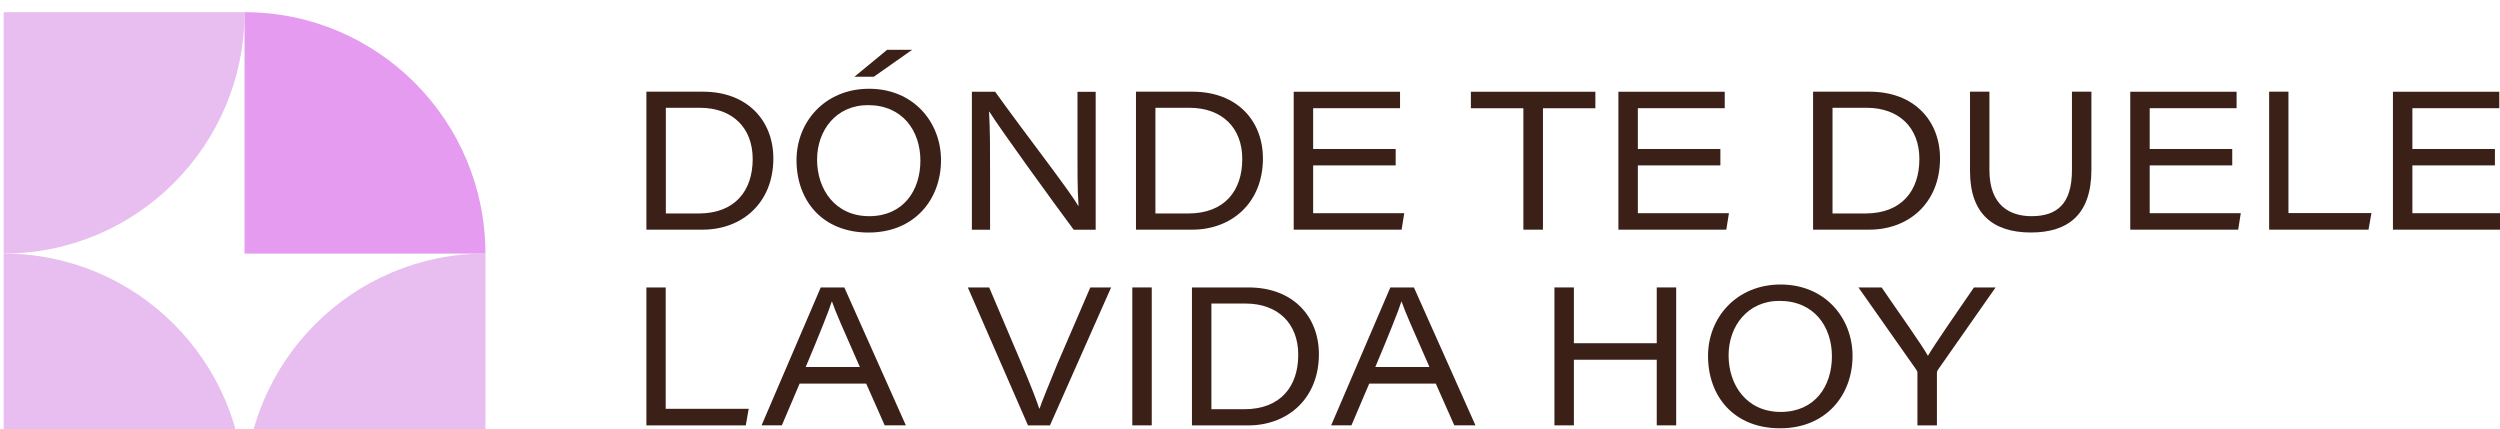
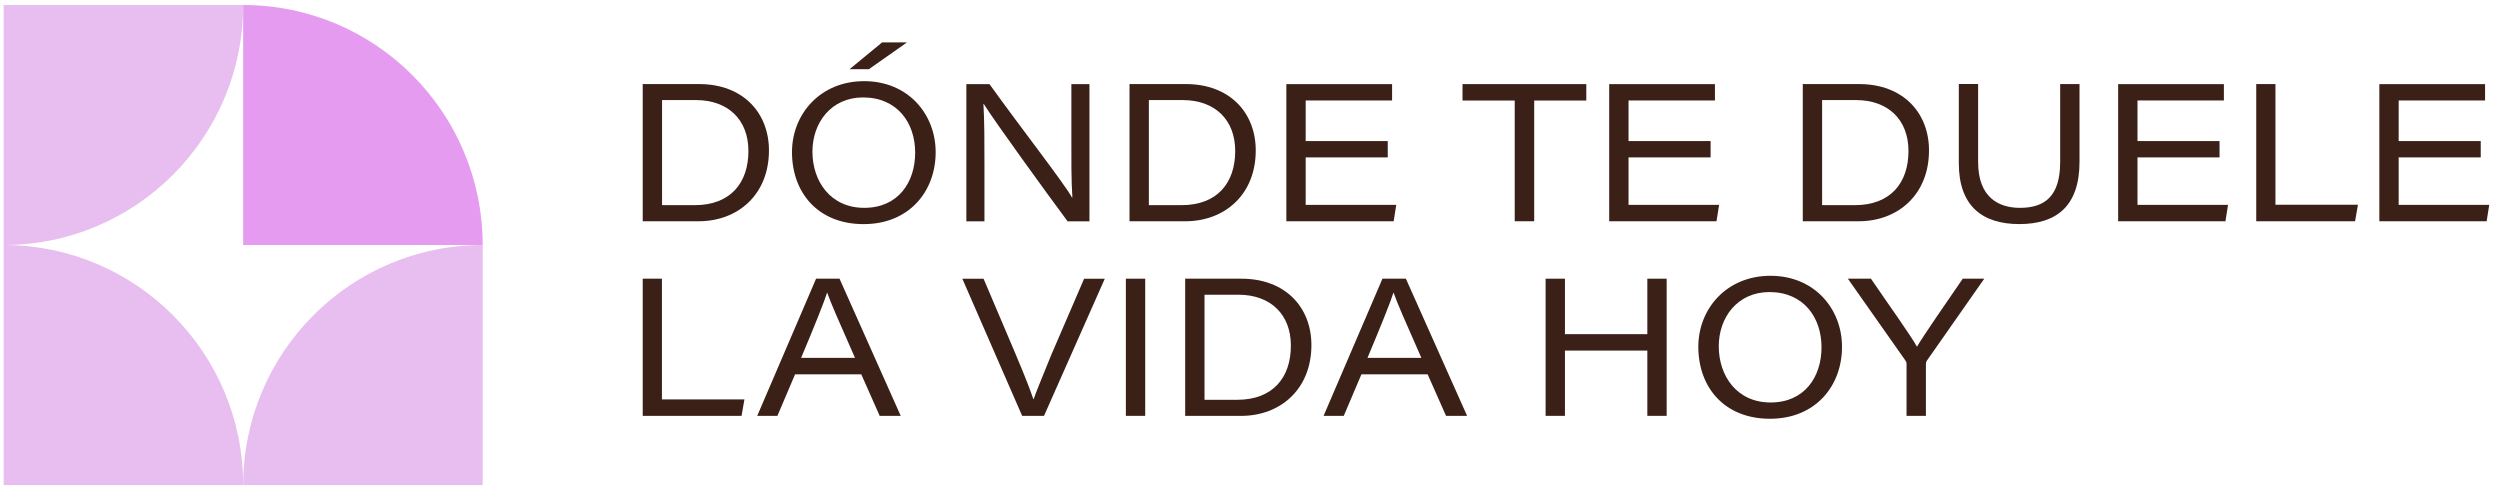
- <svg xmlns="http://www.w3.org/2000/svg" width="350" height="60" viewBox="545 20 350 60" fill="none">
+ <svg xmlns="http://www.w3.org/2000/svg" width="352" height="69" viewBox="545 21 352 69" fill="none">
  <path d="M579.237 89.294C579.237 70.629 564.141 55.5 545.516 55.5V89.294H579.237Z" fill="#E8BDEF" />
  <path d="M545.516 55.5C564.141 55.5 579.237 40.371 579.237 21.706H545.516V55.5Z" fill="#E8BDEF" />
  <path d="M612.965 55.5C594.34 55.5 579.243 70.629 579.243 89.294H612.965V55.5Z" fill="#E8BDEF" />
  <path d="M579.237 21.706V55.5H612.958C612.958 36.835 597.862 21.706 579.237 21.706Z" fill="#E59BF0" />
  <path d="M635.495 32.836H643.417C649.643 32.836 653.269 36.9 653.269 42.182C653.269 48.375 648.921 52.153 643.365 52.153H635.495V32.843V32.836ZM638.218 49.886H642.813C647.914 49.886 650.377 46.682 650.377 42.26C650.377 37.838 647.498 35.109 643.027 35.09H638.218V49.886Z" fill="#3B2017" />
  <path d="M676.742 42.436C676.742 47.893 673.057 52.556 666.597 52.556C660.138 52.556 656.512 48.089 656.512 42.423C656.512 37.063 660.489 32.426 666.675 32.426C672.862 32.426 676.742 37.076 676.742 42.429V42.436ZM659.391 42.351C659.391 46.506 661.918 50.264 666.688 50.264C671.458 50.264 673.856 46.675 673.856 42.488C673.856 38.3 671.341 34.718 666.519 34.718C662.029 34.718 659.391 38.274 659.391 42.351ZM672.706 26.968L667.332 30.746H664.615L669.203 26.968H672.706Z" fill="#3B2017" />
  <path d="M681.063 52.153V32.843H684.319C688.654 38.893 694.847 46.825 695.939 48.812H695.991C695.822 46.298 695.848 43.25 695.848 40.117V32.849H698.395V52.159H695.315C692.449 48.304 684.898 37.89 683.52 35.643H683.468C683.611 38.131 683.611 40.866 683.611 44.279V52.159H681.063V52.153Z" fill="#3B2017" />
  <path d="M704.036 32.836H711.958C718.183 32.836 721.809 36.9 721.809 42.182C721.809 48.375 717.462 52.153 711.906 52.153H704.036V32.843V32.836ZM706.759 49.886H711.353C716.455 49.886 718.918 46.682 718.918 42.26C718.918 37.838 716.039 35.109 711.568 35.09H706.759V49.886Z" fill="#3B2017" />
  <path d="M740.395 43.159H728.841V49.847H741.591L741.227 52.153H726.118V32.843H741.006V35.148H728.841V40.86H740.395V43.165V43.159Z" fill="#3B2017" />
  <path d="M758.267 35.155H750.923V32.843H768.352V35.155H761.015V52.153H758.273V35.155H758.267Z" fill="#3B2017" />
  <path d="M785.853 43.159H774.299V49.847H787.049L786.685 52.153H771.576V32.843H786.464V35.148H774.299V40.86H785.853V43.165V43.159Z" fill="#3B2017" />
  <path d="M798.831 32.836H806.753C812.978 32.836 816.604 36.9 816.604 42.182C816.604 48.375 812.257 52.153 806.701 52.153H798.831V32.843V32.836ZM801.554 49.886H806.148C811.25 49.886 813.713 46.682 813.713 42.26C813.713 37.838 810.834 35.109 806.363 35.09H801.554V49.886Z" fill="#3B2017" />
  <path d="M823.519 32.836V43.81C823.519 48.87 826.489 50.264 829.413 50.264C832.942 50.264 835.073 48.59 835.073 43.81V32.836H837.796V43.777C837.796 50.056 834.521 52.55 829.316 52.55C824.11 52.55 820.802 50.003 820.802 43.986V32.83H823.525L823.519 32.836Z" fill="#3B2017" />
  <path d="M857.513 43.159H845.959V49.847H858.709L858.345 52.153H843.236V32.843H858.124V35.148H845.959V40.86H857.513V43.165V43.159Z" fill="#3B2017" />
  <path d="M862.679 32.836H865.383V49.828H877.002L876.593 52.153H862.679V32.843V32.836Z" fill="#3B2017" />
  <path d="M894.288 43.159H882.734V49.847H895.484L895.12 52.153H880.011V32.843H894.899V35.148H882.734V40.86H894.288V43.165V43.159Z" fill="#3B2017" />
  <path d="M635.495 60.241H638.199V77.232H649.818L649.409 79.557H635.495V60.248V60.241Z" fill="#3B2017" />
  <path d="M656.947 73.703L654.458 79.551H651.618L659.904 60.241H663.205L671.822 79.551H668.859L666.266 73.703H656.947ZM665.382 71.384C663.03 66.05 661.918 63.53 661.477 62.215H661.451C661.054 63.478 659.735 66.786 657.798 71.384H665.382Z" fill="#3B2017" />
  <path d="M688.92 79.557L680.498 60.248H683.487L687.867 70.55C689.485 74.367 690.129 76.112 690.493 77.193H690.545C690.844 76.255 691.714 74.198 693.008 70.993L697.641 60.248H700.553L691.994 79.557H688.92Z" fill="#3B2017" />
  <path d="M706.245 60.241V79.551H703.522V60.241H706.245Z" fill="#3B2017" />
  <path d="M711.873 60.241H719.795C726.021 60.241 729.647 64.305 729.647 69.587C729.647 75.78 725.299 79.557 719.743 79.557H711.873V60.248V60.241ZM714.596 77.291H719.191C724.292 77.291 726.755 74.087 726.755 69.665C726.755 65.243 723.876 62.514 719.405 62.495H714.596V77.291Z" fill="#3B2017" />
  <path d="M736.691 73.703L734.202 79.551H731.362L739.648 60.241H742.949L751.567 79.551H748.603L746.01 73.703H736.691ZM745.126 71.384C742.774 66.05 741.663 63.53 741.221 62.215H741.195C740.798 63.478 739.479 66.786 737.543 71.384H745.126Z" fill="#3B2017" />
  <path d="M762.621 60.241H765.344V68.05H776.944V60.241H779.666V79.551H776.944V70.362H765.344V79.551H762.621V60.241Z" fill="#3B2017" />
  <path d="M804.355 69.841C804.355 75.298 800.67 79.961 794.21 79.961C787.751 79.961 784.124 75.494 784.124 69.828C784.124 64.468 788.102 59.831 794.288 59.831C800.475 59.831 804.355 64.481 804.355 69.834V69.841ZM787.003 69.756C787.003 73.911 789.531 77.669 794.301 77.669C799.071 77.669 801.469 74.08 801.469 69.893C801.469 65.705 798.954 62.123 794.132 62.123C789.642 62.123 787.003 65.679 787.003 69.756Z" fill="#3B2017" />
  <path d="M813.44 79.557V72.205C813.44 72.009 813.375 71.892 813.251 71.716L805.18 60.241H808.429C810.678 63.55 814.018 68.206 814.908 69.815C815.864 68.193 819.087 63.543 821.355 60.241H824.383L816.299 71.788C816.208 71.931 816.169 72.022 816.169 72.25V79.557H813.44Z" fill="#3B2017" />
</svg>
